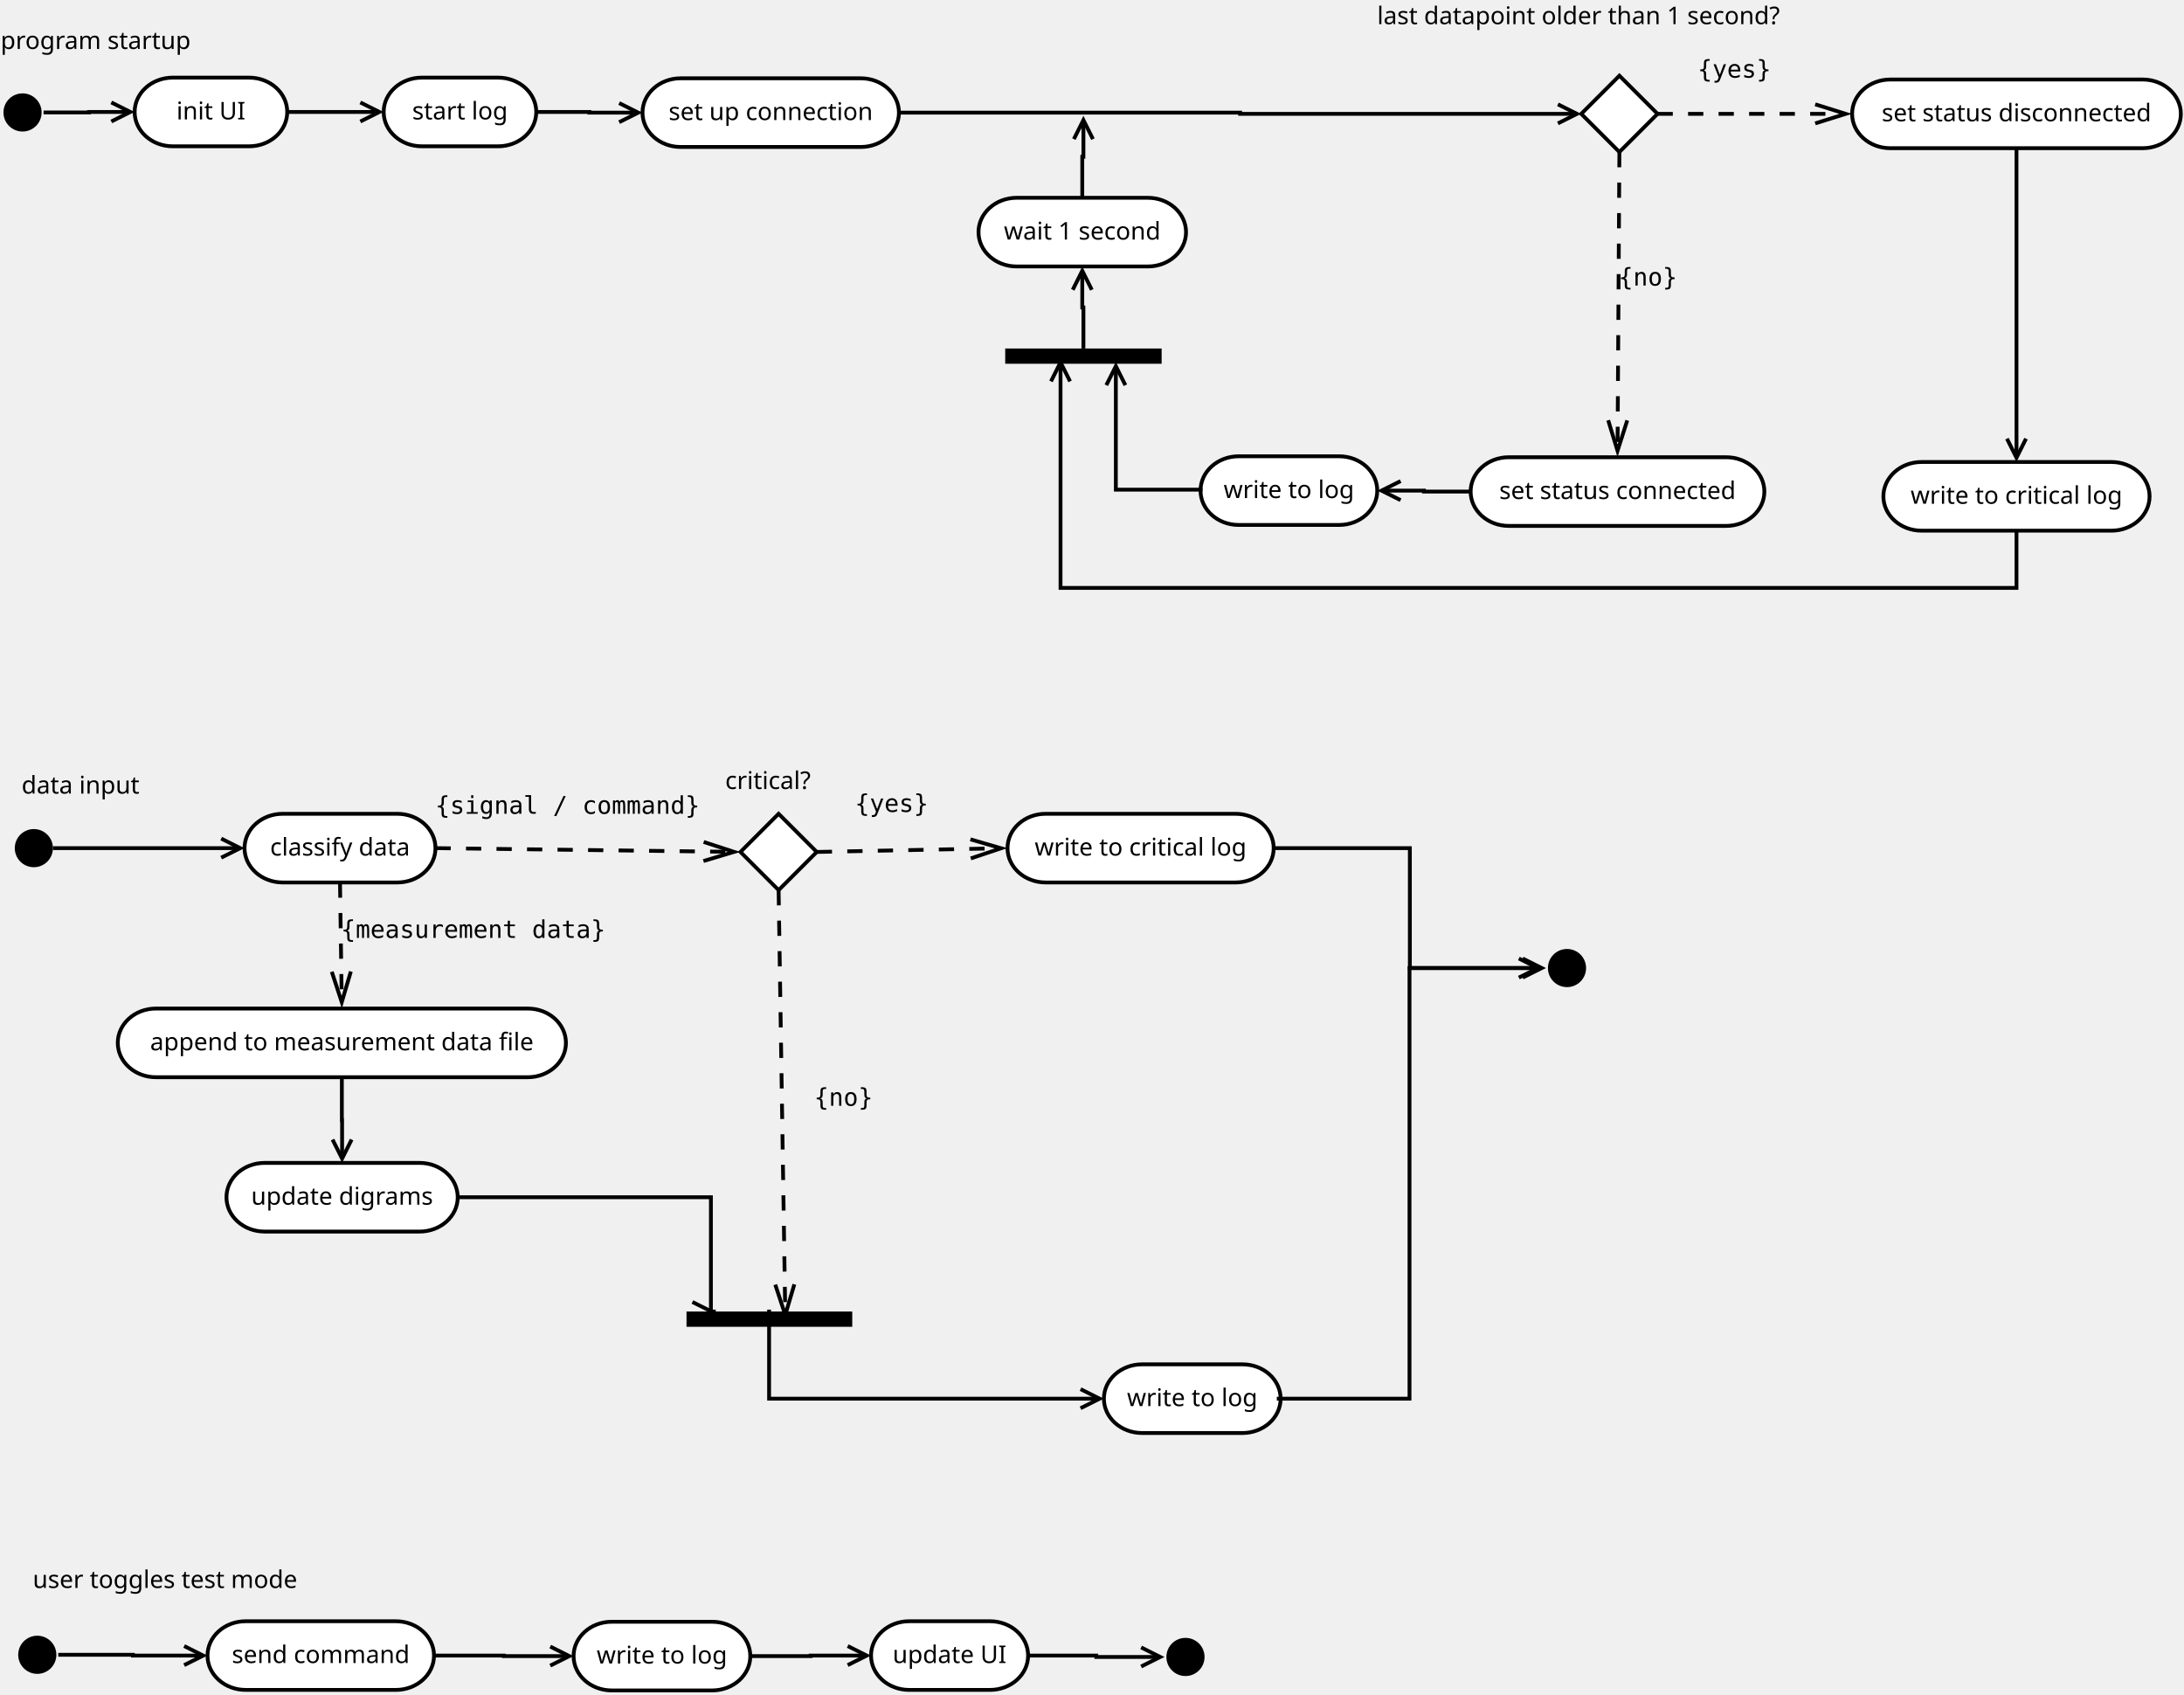
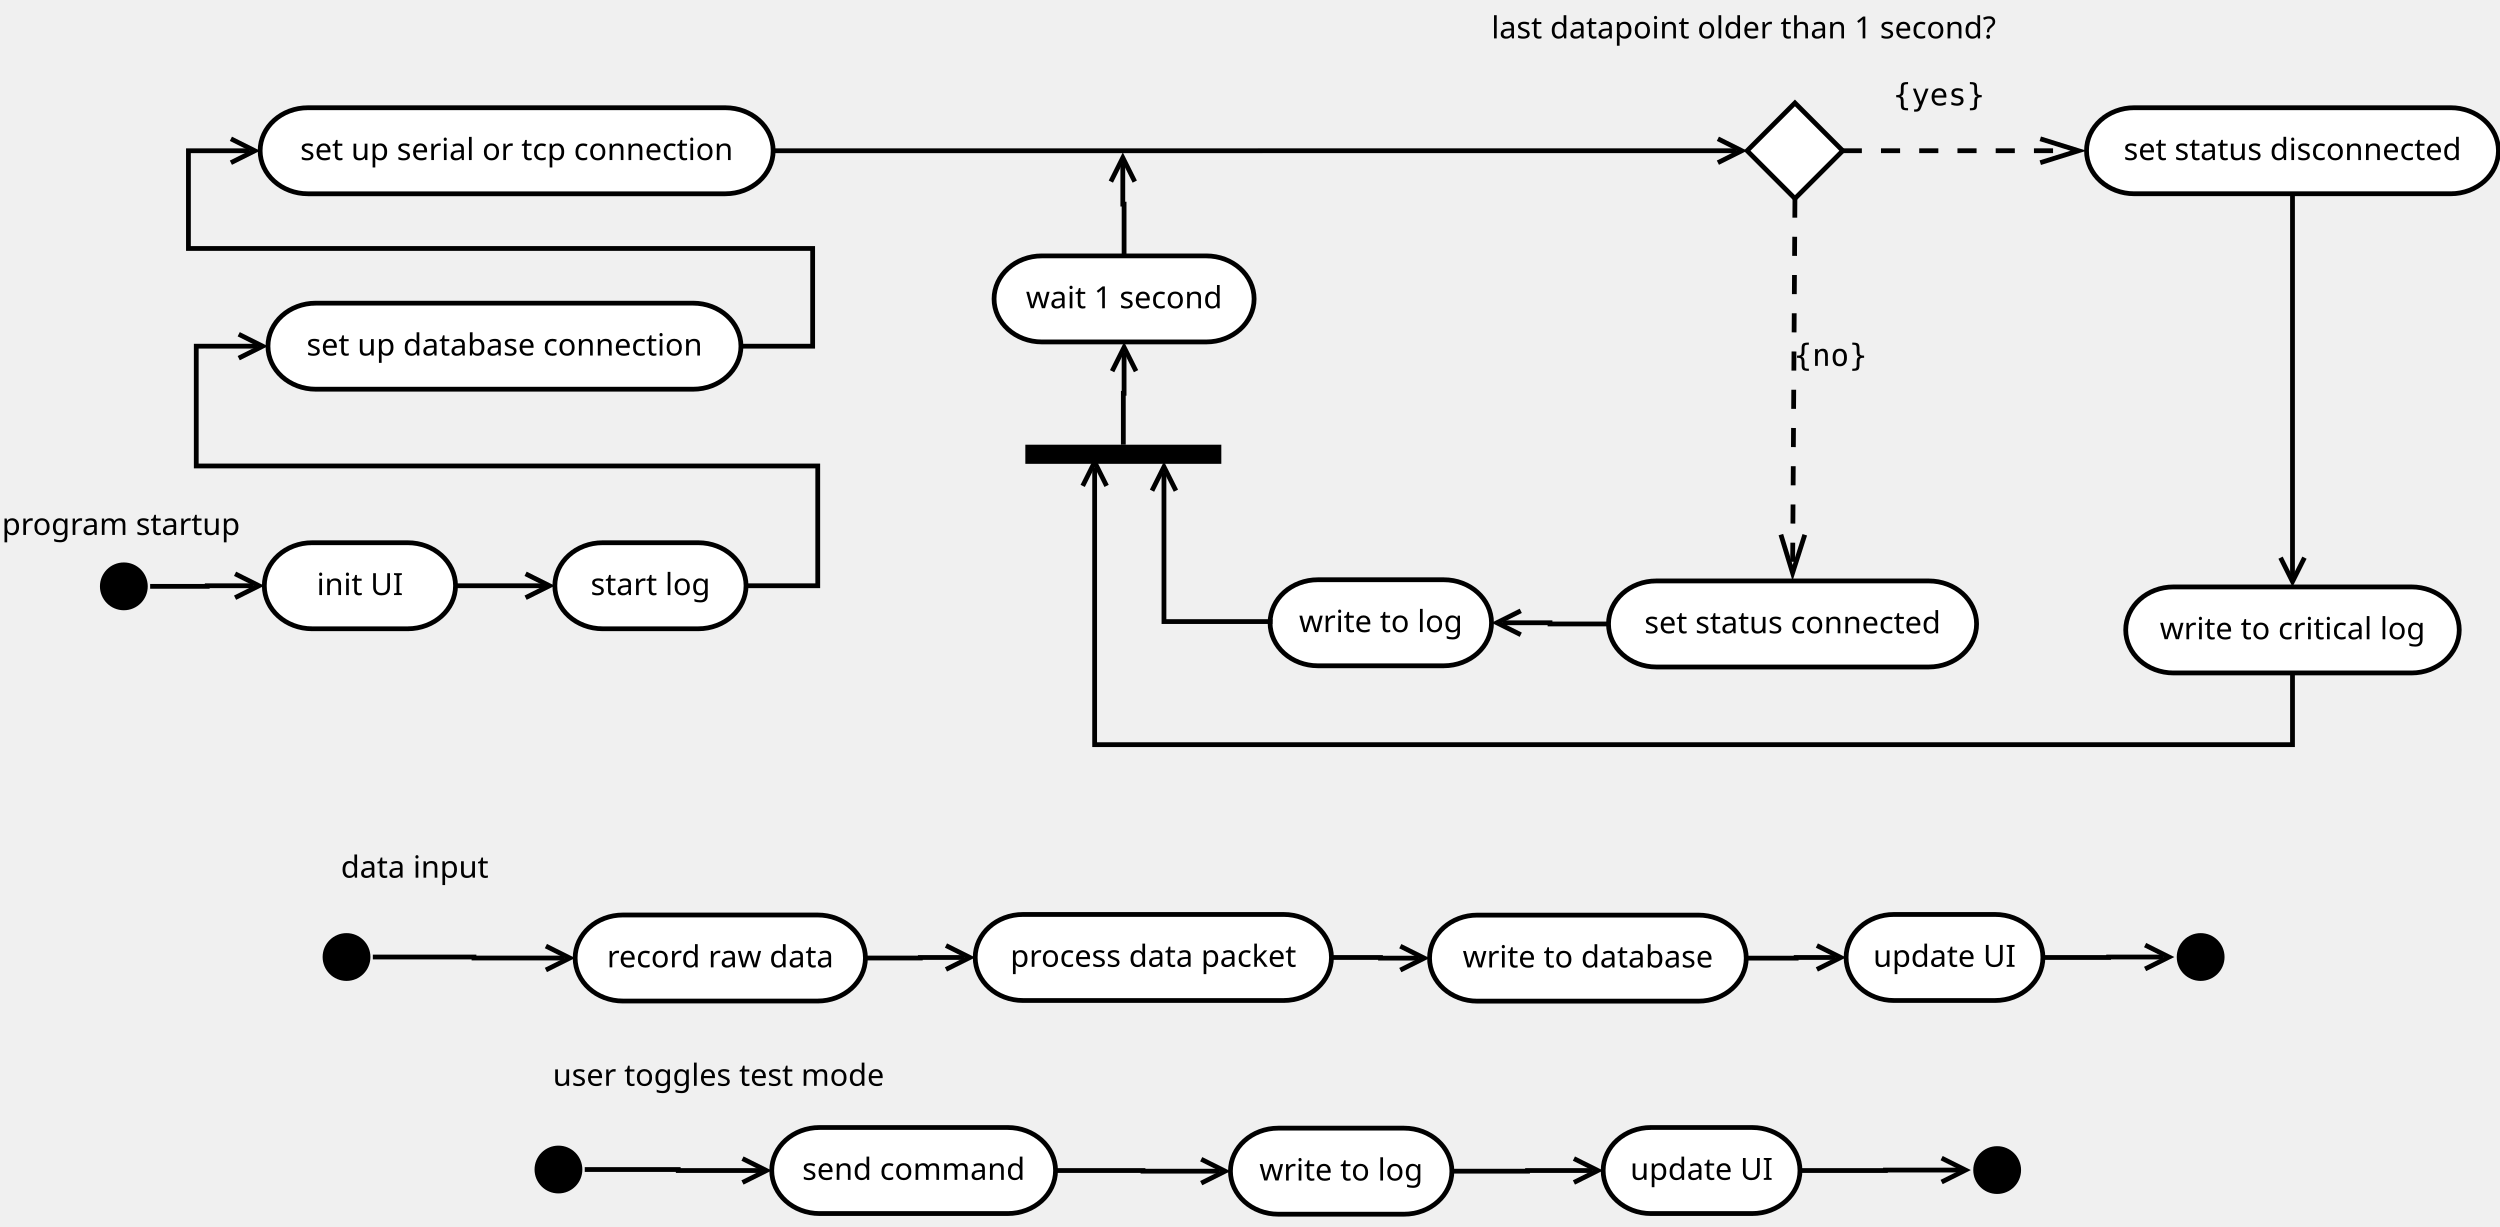
- <svg xmlns="http://www.w3.org/2000/svg" width="58cm" height="45cm" viewBox="3 47 1145 887">
+ <svg xmlns="http://www.w3.org/2000/svg" width="53cm" height="26cm" viewBox="101 47 1046 505">
  <text font-size="12.8" style="fill: #000000;text-anchor:start;font-family:sans-serif;font-style:normal;font-weight:normal" x="725" y="59">
    <tspan x="725" y="59">last datapoint older than 1 second?</tspan>
  </text>
  <g>
-     <polyline style="fill: none; fill-opacity:0; stroke-width: 2; stroke: #000000" points="474.29,105.362 653.145,105.362 653.145,106 827.528,106 " />
+     <polyline style="fill: none; fill-opacity:0; stroke-width: 2; stroke: #000000" points="424.49,106.01 628.245,106.01 628.245,106 827.528,106 " />
    <polyline style="fill: none; fill-opacity:0; stroke-width: 2; stroke: #000000" points="819.764,111 829.764,106 819.764,101 " />
  </g>
  <g>
    <line style="fill: none; fill-opacity:0; stroke-width: 2; stroke-dasharray: 8; stroke: #000000" x1="872" y1="106" x2="967.295" y2="106" />
    <polyline style="fill: none; fill-opacity:0; stroke-width: 2; stroke: #000000" points="954.647,111 970.647,106 954.647,101 " />
    <text font-size="12.8" style="fill: #000000;text-anchor:start;font-family:monospace;font-style:normal;font-weight:normal" x="893" y="87">{yes}</text>
  </g>
  <g>
    <polygon style="fill: #ffffff" points="832,106 852,86 872,106 852,126 " />
    <polygon style="fill: none; fill-opacity:0; stroke-width: 2; stroke: #000000" points="832,106 852,86 872,106 852,126 " />
  </g>
  <g>
    <line style="fill: none; fill-opacity:0; stroke-width: 2; stroke-dasharray: 8; stroke: #000000" x1="852" y1="126" x2="851.042" y2="279.295" />
    <polyline style="fill: none; fill-opacity:0; stroke-width: 2; stroke: #000000" points="846.121,266.617 851.021,282.647 856.121,266.679 " />
    <text font-size="12.8" style="fill: #000000;text-anchor:start;font-family:monospace;font-style:normal;font-weight:normal" x="851.5" y="196">{no}</text>
  </g>
  <g>
    <rect style="fill: #ffffff" x="774" y="286" width="154" height="36" rx="20" ry="20" />
    <rect style="fill: none; fill-opacity:0; stroke-width: 2; stroke: #000000" x="774" y="286" width="154" height="36" rx="20" ry="20" />
    <text font-size="12.8" style="fill: #000000;text-anchor:middle;font-family:sans-serif;font-style:normal;font-weight:normal" x="851" y="307.9">
      <tspan x="851" y="307.9">set status connected</tspan>
    </text>
  </g>
  <g>
    <polyline style="fill: none; fill-opacity:0; stroke-width: 2; stroke: #000000" points="774,304 749.525,304 749.525,303.5 729.522,303.5 " />
    <polyline style="fill: none; fill-opacity:0; stroke-width: 2; stroke: #000000" points="737.286,298.5 727.286,303.5 737.286,308.5 " />
  </g>
  <g>
-     <rect style="fill: #ffffff" x="131.203" y="472.912" width="100.1" height="36" rx="20" ry="20" />
-     <rect style="fill: none; fill-opacity:0; stroke-width: 2; stroke: #000000" x="131.203" y="472.912" width="100.1" height="36" rx="20" ry="20" />
-     <text font-size="12.8" style="fill: #000000;text-anchor:middle;font-family:sans-serif;font-style:normal;font-weight:normal" x="181.253" y="494.812">
-       <tspan x="181.253" y="494.812">classify data</tspan>
-     </text>
-   </g>
-   <g>
-     <line style="fill: none; fill-opacity:0; stroke-width: 2; stroke-dasharray: 8; stroke: #000000" x1="181.253" y1="508.912" x2="182.126" y2="568.296" />
-     <polyline style="fill: none; fill-opacity:0; stroke-width: 2; stroke: #000000" points="176.941,555.723 182.176,571.648 186.94,555.576 " />
-     <text font-size="12.8" style="fill: #000000;text-anchor:start;font-family:monospace;font-style:normal;font-weight:normal" x="181.74" y="537.956">{measurement data}</text>
-   </g>
-   <g>
-     <line style="fill: none; fill-opacity:0; stroke-width: 2; stroke-dasharray: 8; stroke: #000000" x1="231.302" y1="490.912" x2="384.497" y2="492.828" />
-     <polyline style="fill: none; fill-opacity:0; stroke-width: 2; stroke: #000000" points="371.788,497.67 387.85,492.87 371.913,487.67 " />
-     <text font-size="12.8" style="fill: #000000;text-anchor:start;font-family:monospace;font-style:normal;font-weight:normal" x="231.202" y="472.912">{signal / command}</text>
-   </g>
-   <g>
-     <rect style="fill: #ffffff" x="121.725" y="655.912" width="121.25" height="36" rx="20" ry="20" />
-     <rect style="fill: none; fill-opacity:0; stroke-width: 2; stroke: #000000" x="121.725" y="655.912" width="121.25" height="36" rx="20" ry="20" />
-     <text font-size="12.8" style="fill: #000000;text-anchor:middle;font-family:sans-serif;font-style:normal;font-weight:normal" x="182.35" y="677.812">
-       <tspan x="182.35" y="677.812">update digrams</tspan>
-     </text>
-   </g>
-   <g>
-     <polygon style="fill: #ffffff" points="391.202,492.912 411.202,472.912 431.202,492.912 411.202,512.912 " />
-     <polygon style="fill: none; fill-opacity:0; stroke-width: 2; stroke: #000000" points="391.202,492.912 411.202,472.912 431.202,492.912 411.202,512.912 " />
-   </g>
-   <text font-size="12.8" style="fill: #000000;text-anchor:start;font-family:sans-serif;font-style:normal;font-weight:normal" x="383.202" y="459.912">
-     <tspan x="383.202" y="459.912">critical?</tspan>
-   </text>
-   <g>
-     <line style="fill: none; fill-opacity:0; stroke-width: 2; stroke-dasharray: 8; stroke: #000000" x1="431.202" y1="492.912" x2="524.498" y2="491.046" />
-     <polyline style="fill: none; fill-opacity:0; stroke-width: 2; stroke: #000000" points="511.953,496.298 527.85,490.979 511.753,486.3 " />
-     <text font-size="12.8" style="fill: #000000;text-anchor:start;font-family:monospace;font-style:normal;font-weight:normal" x="451.202" y="471.912">{yes}</text>
-   </g>
-   <g>
-     <line style="fill: none; fill-opacity:0; stroke-width: 2; stroke-dasharray: 8; stroke: #000000" x1="411.202" y1="512.912" x2="414.645" y2="732.296" />
-     <polyline style="fill: none; fill-opacity:0; stroke-width: 2; stroke: #000000" points="409.447,719.728 414.697,735.648 419.446,719.571 " />
-     <text font-size="12.8" style="fill: #000000;text-anchor:start;font-family:monospace;font-style:normal;font-weight:normal" x="429.814" y="625.958">{no}</text>
-   </g>
-   <g>
-     <rect style="fill: #ffffff" x="581.738" y="761.506" width="92.65" height="36" rx="20" ry="20" />
-     <rect style="fill: none; fill-opacity:0; stroke-width: 2; stroke: #000000" x="581.738" y="761.506" width="92.65" height="36" rx="20" ry="20" />
-     <text font-size="12.8" style="fill: #000000;text-anchor:middle;font-family:sans-serif;font-style:normal;font-weight:normal" x="628.063" y="783.406">
-       <tspan x="628.063" y="783.406">write to log</tspan>
-     </text>
-   </g>
-   <g>
-     <rect style="fill: #ffffff" x="531.202" y="472.912" width="139.55" height="36" rx="20" ry="20" />
-     <rect style="fill: none; fill-opacity:0; stroke-width: 2; stroke: #000000" x="531.202" y="472.912" width="139.55" height="36" rx="20" ry="20" />
-     <text font-size="12.8" style="fill: #000000;text-anchor:middle;font-family:sans-serif;font-style:normal;font-weight:normal" x="600.977" y="494.812">
-       <tspan x="600.977" y="494.812">write to critical log</tspan>
-     </text>
-   </g>
-   <g>
    <rect style="fill: #ffffff" x="974" y="88" width="172.35" height="36" rx="20" ry="20" />
    <rect style="fill: none; fill-opacity:0; stroke-width: 2; stroke: #000000" x="974" y="88" width="172.35" height="36" rx="20" ry="20" />
    <text font-size="12.8" style="fill: #000000;text-anchor:middle;font-family:sans-serif;font-style:normal;font-weight:normal" x="1060.18" y="109.9">
      <tspan x="1060.18" y="109.9">set status disconnected</tspan>
    </text>
  </g>
-   <ellipse style="fill: #000000" cx="20.749" cy="490.912" rx="10" ry="10" />
-   <g>
-     <polyline style="fill: none; fill-opacity:0; stroke-width: 2; stroke: #000000" points="30.749,490.912 40.749,490.912 121.203,490.912 126.731,490.912 " />
-     <polyline style="fill: none; fill-opacity:0; stroke-width: 2; stroke: #000000" points="118.967,495.912 128.967,490.912 118.967,485.912 " />
-   </g>
  <g>
    <polyline style="fill: none; fill-opacity:0; stroke-width: 2; stroke: #000000" points="1060.18,124 1060.18,134 1060.18,278.5 1060.18,284.028 " />
    <polyline style="fill: none; fill-opacity:0; stroke-width: 2; stroke: #000000" points="1055.18,276.264 1060.18,286.264 1065.18,276.264 " />
  </g>
  <g>
    <rect style="fill: #ffffff" x="990.4" y="288.5" width="139.55" height="36" rx="20" ry="20" />
    <rect style="fill: none; fill-opacity:0; stroke-width: 2; stroke: #000000" x="990.4" y="288.5" width="139.55" height="36" rx="20" ry="20" />
    <text font-size="12.8" style="fill: #000000;text-anchor:middle;font-family:sans-serif;font-style:normal;font-weight:normal" x="1060.18" y="310.4">
      <tspan x="1060.18" y="310.4">write to critical log</tspan>
    </text>
  </g>
  <g>
    <rect style="fill: #ffffff" x="632.4" y="285.5" width="92.65" height="36" rx="20" ry="20" />
    <rect style="fill: none; fill-opacity:0; stroke-width: 2; stroke: #000000" x="632.4" y="285.5" width="92.65" height="36" rx="20" ry="20" />
    <text font-size="12.8" style="fill: #000000;text-anchor:middle;font-family:sans-serif;font-style:normal;font-weight:normal" x="678.725" y="307.4">
      <tspan x="678.725" y="307.4">write to log</tspan>
    </text>
  </g>
  <g>
    <polyline style="fill: none; fill-opacity:0; stroke-width: 2; stroke: #000000" points="632.4,303.5 632.4,303 588,303 588,240.472 " />
    <polyline style="fill: none; fill-opacity:0; stroke-width: 2; stroke: #000000" points="593,248.236 588,238.236 583,248.236 " />
  </g>
  <g>
    <polyline style="fill: none; fill-opacity:0; stroke-width: 2; stroke: #000000" points="1060.18,324.5 1060.18,354.5 559,354.5 559,238.472 " />
    <polyline style="fill: none; fill-opacity:0; stroke-width: 2; stroke: #000000" points="564,246.236 559,236.236 554,246.236 " />
  </g>
  <rect style="fill: #000000" x="530" y="229" width="82" height="8" />
  <g>
-     <rect style="fill: #ffffff" x="516" y="150" width="108.8" height="36" rx="20" ry="20" />
-     <rect style="fill: none; fill-opacity:0; stroke-width: 2; stroke: #000000" x="516" y="150" width="108.8" height="36" rx="20" ry="20" />
-     <text font-size="12.8" style="fill: #000000;text-anchor:middle;font-family:sans-serif;font-style:normal;font-weight:normal" x="570.4" y="171.9">
-       <tspan x="570.4" y="171.9">wait 1 second</tspan>
-     </text>
-   </g>
-   <g>
-     <polyline style="fill: none; fill-opacity:0; stroke-width: 2; stroke: #000000" points="571,229 571,207.5 570.4,207.5 570.4,190.472 " />
-     <polyline style="fill: none; fill-opacity:0; stroke-width: 2; stroke: #000000" points="575.4,198.236 570.4,188.236 565.4,198.236 " />
-   </g>
-   <g>
-     <polyline style="fill: none; fill-opacity:0; stroke-width: 2; stroke: #000000" points="570.4,150 570.4,128.5 571,128.5 571,111.472 " />
-     <polyline style="fill: none; fill-opacity:0; stroke-width: 2; stroke: #000000" points="576,119.236 571,109.236 566,119.236 " />
-   </g>
-   <g>
-     <polyline style="fill: none; fill-opacity:0; stroke-width: 2; stroke: #000000" points="670.752,490.912 742.138,490.912 742.138,553.77 809.052,553.77 " />
-     <polyline style="fill: none; fill-opacity:0; stroke-width: 2; stroke: #000000" points="801.289,558.77 811.289,553.77 801.289,548.77 " />
-   </g>
-   <ellipse style="fill: #000000" cx="14.816" cy="105.264" rx="10" ry="10" />
-   <g>
-     <polyline style="fill: none; fill-opacity:0; stroke-width: 2; stroke: #000000" points="25.821,105.264 49.706,105.264 49.706,105.011 69.119,105.011 " />
-     <polyline style="fill: none; fill-opacity:0; stroke-width: 2; stroke: #000000" points="61.355,110.011 71.355,105.011 61.355,100.011 " />
-   </g>
-   <g>
-     <rect style="fill: #ffffff" x="204.146" y="87.011" width="80" height="36" rx="20" ry="20" />
-     <rect style="fill: none; fill-opacity:0; stroke-width: 2; stroke: #000000" x="204.146" y="87.011" width="80" height="36" rx="20" ry="20" />
-     <text font-size="12.8" style="fill: #000000;text-anchor:middle;font-family:sans-serif;font-style:normal;font-weight:normal" x="244.146" y="108.911">
-       <tspan x="244.146" y="108.911">start log</tspan>
-     </text>
-   </g>
-   <g>
-     <polyline style="fill: none; fill-opacity:0; stroke-width: 2; stroke: #000000" points="153.591,105.011 163.591,105.011 194.146,105.011 199.674,105.011 " />
-     <polyline style="fill: none; fill-opacity:0; stroke-width: 2; stroke: #000000" points="191.91,110.011 201.91,105.011 191.91,100.011 " />
-   </g>
-   <g>
-     <rect style="fill: #ffffff" x="73.591" y="87.011" width="80" height="36" rx="20" ry="20" />
-     <rect style="fill: none; fill-opacity:0; stroke-width: 2; stroke: #000000" x="73.591" y="87.011" width="80" height="36" rx="20" ry="20" />
-     <text font-size="12.8" style="fill: #000000;text-anchor:middle;font-family:sans-serif;font-style:normal;font-weight:normal" x="113.591" y="108.911">
-       <tspan x="113.591" y="108.911">init UI</tspan>
-     </text>
-   </g>
-   <rect style="fill: #000000" x="362.916" y="733.822" width="86.895" height="8" />
-   <g>
-     <polyline style="fill: none; fill-opacity:0; stroke-width: 2; stroke: #000000" points="406.364,733.822 406.214,733.822 406.214,779.506 577.266,779.506 " />
-     <polyline style="fill: none; fill-opacity:0; stroke-width: 2; stroke: #000000" points="569.502,784.506 579.502,779.506 569.502,774.506 " />
-   </g>
-   <g>
-     <polyline style="fill: none; fill-opacity:0; stroke-width: 2; stroke: #000000" points="672.388,779.506 741.956,779.506 741.956,553.77 807.052,553.77 " />
-     <polyline style="fill: none; fill-opacity:0; stroke-width: 2; stroke: #000000" points="799.289,558.77 809.289,553.77 799.289,548.77 " />
-   </g>
-   <ellipse style="fill: #000000" cx="824.53" cy="553.77" rx="10" ry="10" />
+     <rect style="fill: #ffffff" x="516.917" y="150" width="108.8" height="36" rx="20" ry="20" />
+     <rect style="fill: none; fill-opacity:0; stroke-width: 2; stroke: #000000" x="516.917" y="150" width="108.8" height="36" rx="20" ry="20" />
+     <text font-size="12.8" style="fill: #000000;text-anchor:middle;font-family:sans-serif;font-style:normal;font-weight:normal" x="571.317" y="171.9">
+       <tspan x="571.317" y="171.9">wait 1 second</tspan>
+     </text>
+   </g>
+   <g>
+     <polyline style="fill: none; fill-opacity:0; stroke-width: 2; stroke: #000000" points="571,229 571,207.5 571.317,207.5 571.317,190.472 " />
+     <polyline style="fill: none; fill-opacity:0; stroke-width: 2; stroke: #000000" points="576.317,198.236 571.317,188.236 566.317,198.236 " />
+   </g>
+   <g>
+     <polyline style="fill: none; fill-opacity:0; stroke-width: 2; stroke: #000000" points="571.317,150 571.317,128.341 570.781,128.341 570.781,111.154 " />
+     <polyline style="fill: none; fill-opacity:0; stroke-width: 2; stroke: #000000" points="575.781,118.918 570.781,108.918 565.781,118.918 " />
+   </g>
+   <ellipse style="fill: #000000" cx="152.816" cy="288.264" rx="10" ry="10" />
+   <g>
+     <polyline style="fill: none; fill-opacity:0; stroke-width: 2; stroke: #000000" points="163.821,288.264 187.706,288.264 187.706,288.011 207.119,288.011 " />
+     <polyline style="fill: none; fill-opacity:0; stroke-width: 2; stroke: #000000" points="199.355,293.011 209.355,288.011 199.355,283.011 " />
+   </g>
+   <g>
+     <rect style="fill: #ffffff" x="333.146" y="270.011" width="80" height="36" rx="20" ry="20" />
+     <rect style="fill: none; fill-opacity:0; stroke-width: 2; stroke: #000000" x="333.146" y="270.011" width="80" height="36" rx="20" ry="20" />
+     <text font-size="12.8" style="fill: #000000;text-anchor:middle;font-family:sans-serif;font-style:normal;font-weight:normal" x="373.146" y="291.911">
+       <tspan x="373.146" y="291.911">start log</tspan>
+     </text>
+   </g>
+   <g>
+     <polyline style="fill: none; fill-opacity:0; stroke-width: 2; stroke: #000000" points="291.591,288.011 301.591,288.011 323.146,288.011 328.674,288.011 " />
+     <polyline style="fill: none; fill-opacity:0; stroke-width: 2; stroke: #000000" points="320.91,293.011 330.91,288.011 320.91,283.011 " />
+   </g>
+   <g>
+     <rect style="fill: #ffffff" x="211.591" y="270.011" width="80" height="36" rx="20" ry="20" />
+     <rect style="fill: none; fill-opacity:0; stroke-width: 2; stroke: #000000" x="211.591" y="270.011" width="80" height="36" rx="20" ry="20" />
+     <text font-size="12.8" style="fill: #000000;text-anchor:middle;font-family:sans-serif;font-style:normal;font-weight:normal" x="251.591" y="291.911">
+       <tspan x="251.591" y="291.911">init UI</tspan>
+     </text>
+   </g>
  <text font-size="12.8" style="fill: #000000;text-anchor:start;font-family:sans-serif;font-style:normal;font-weight:normal" x="141.314" y="403.322">
    <tspan x="141.314" y="403.322" />
  </text>
-   <text font-size="12.8" style="fill: #000000;text-anchor:start;font-family:sans-serif;font-style:normal;font-weight:normal" x="14.314" y="462.322">
-     <tspan x="14.314" y="462.322">data input</tspan>
-   </text>
-   <text font-size="12.8" style="fill: #000000;text-anchor:start;font-family:sans-serif;font-style:normal;font-weight:normal" x="3.314" y="71.982">
-     <tspan x="3.314" y="71.982">program startup</tspan>
-   </text>
-   <g>
-     <rect style="fill: #ffffff" x="64.75" y="575" width="234.95" height="36" rx="20" ry="20" />
-     <rect style="fill: none; fill-opacity:0; stroke-width: 2; stroke: #000000" x="64.75" y="575" width="234.95" height="36" rx="20" ry="20" />
-     <text font-size="12.8" style="fill: #000000;text-anchor:middle;font-family:sans-serif;font-style:normal;font-weight:normal" x="182.225" y="596.9">
-       <tspan x="182.225" y="596.9">append to measurement data file</tspan>
-     </text>
-   </g>
-   <g>
-     <polyline style="fill: none; fill-opacity:0; stroke-width: 2; stroke: #000000" points="182.225,611 182.225,633.456 182.35,633.456 182.35,651.44 " />
-     <polyline style="fill: none; fill-opacity:0; stroke-width: 2; stroke: #000000" points="177.35,643.676 182.35,653.676 187.35,643.676 " />
-   </g>
-   <g>
-     <rect style="fill: #ffffff" x="339.84" y="87.362" width="134.45" height="36" rx="20" ry="20" />
-     <rect style="fill: none; fill-opacity:0; stroke-width: 2; stroke: #000000" x="339.84" y="87.362" width="134.45" height="36" rx="20" ry="20" />
-     <text font-size="12.8" style="fill: #000000;text-anchor:middle;font-family:sans-serif;font-style:normal;font-weight:normal" x="407.065" y="109.262">
-       <tspan x="407.065" y="109.262">set up connection</tspan>
-     </text>
-   </g>
-   <g>
-     <polyline style="fill: none; fill-opacity:0; stroke-width: 2; stroke: #000000" points="284.146,105.011 311.993,105.011 311.993,105.362 335.368,105.362 " />
-     <polyline style="fill: none; fill-opacity:0; stroke-width: 2; stroke: #000000" points="327.604,110.362 337.604,105.362 327.604,100.362 " />
-   </g>
-   <g>
-     <polyline style="fill: none; fill-opacity:0; stroke-width: 2; stroke: #000000" points="242.976,673.912 375.708,673.912 375.708,733.822 378.25,733.822 " />
-     <polyline style="fill: none; fill-opacity:0; stroke-width: 2; stroke: #000000" points="366.014,738.822 376.014,733.822 366.014,728.822 " />
-   </g>
-   <ellipse style="fill: #000000" cx="22.547" cy="913.756" rx="10" ry="10" />
-   <g>
-     <rect style="fill: #ffffff" x="303.712" y="896.446" width="92.65" height="36" rx="20" ry="20" />
-     <rect style="fill: none; fill-opacity:0; stroke-width: 2; stroke: #000000" x="303.712" y="896.446" width="92.65" height="36" rx="20" ry="20" />
-     <text font-size="12.8" style="fill: #000000;text-anchor:middle;font-family:sans-serif;font-style:normal;font-weight:normal" x="350.037" y="918.346">
-       <tspan x="350.037" y="918.346">write to log</tspan>
-     </text>
-   </g>
-   <text font-size="12.8" style="fill: #000000;text-anchor:start;font-family:sans-serif;font-style:normal;font-weight:normal" x="20.18" y="878.726">
-     <tspan x="20.18" y="878.726">user toggles test mode</tspan>
-   </text>
-   <g>
-     <polyline style="fill: none; fill-opacity:0; stroke-width: 2; stroke: #000000" points="33.552,913.756 72.667,913.756 72.667,914.174 107.31,914.174 " />
-     <polyline style="fill: none; fill-opacity:0; stroke-width: 2; stroke: #000000" points="99.546,919.174 109.547,914.174 99.546,909.174 " />
-   </g>
-   <g>
-     <rect style="fill: #ffffff" x="111.783" y="896.174" width="118.75" height="36" rx="20" ry="20" />
-     <rect style="fill: none; fill-opacity:0; stroke-width: 2; stroke: #000000" x="111.783" y="896.174" width="118.75" height="36" rx="20" ry="20" />
-     <text font-size="12.8" style="fill: #000000;text-anchor:middle;font-family:sans-serif;font-style:normal;font-weight:normal" x="171.158" y="918.074">
-       <tspan x="171.158" y="918.074">send command</tspan>
-     </text>
-   </g>
-   <g>
-     <polyline style="fill: none; fill-opacity:0; stroke-width: 2; stroke: #000000" points="230.533,914.174 267.122,914.174 267.122,914.446 299.24,914.446 " />
-     <polyline style="fill: none; fill-opacity:0; stroke-width: 2; stroke: #000000" points="291.476,919.446 301.476,914.446 291.476,909.446 " />
-   </g>
-   <g>
-     <rect style="fill: #ffffff" x="459.654" y="896.174" width="82.35" height="36" rx="20" ry="20" />
-     <rect style="fill: none; fill-opacity:0; stroke-width: 2; stroke: #000000" x="459.654" y="896.174" width="82.35" height="36" rx="20" ry="20" />
-     <text font-size="12.8" style="fill: #000000;text-anchor:middle;font-family:sans-serif;font-style:normal;font-weight:normal" x="500.829" y="918.074">
-       <tspan x="500.829" y="918.074">update UI</tspan>
-     </text>
-   </g>
-   <g>
-     <polyline style="fill: none; fill-opacity:0; stroke-width: 2; stroke: #000000" points="396.362,914.446 428.008,914.446 428.008,914.174 455.182,914.174 " />
-     <polyline style="fill: none; fill-opacity:0; stroke-width: 2; stroke: #000000" points="447.418,919.174 457.418,914.174 447.418,909.174 " />
-   </g>
-   <ellipse style="fill: #000000" cx="624.506" cy="914.898" rx="10" ry="10" />
-   <g>
-     <polyline style="fill: none; fill-opacity:0; stroke-width: 2; stroke: #000000" points="542.004,914.174 577.752,914.174 577.752,914.898 609.028,914.898 " />
-     <polyline style="fill: none; fill-opacity:0; stroke-width: 2; stroke: #000000" points="601.265,919.898 611.265,914.898 601.265,909.898 " />
+   <text font-size="12.8" style="fill: #000000;text-anchor:start;font-family:sans-serif;font-style:normal;font-weight:normal" x="101.792" y="266.755">
+     <tspan x="101.792" y="266.755">program startup</tspan>
+   </text>
+   <g>
+     <rect style="fill: #ffffff" x="209.84" y="88.01" width="214.65" height="36" rx="20" ry="20" />
+     <rect style="fill: none; fill-opacity:0; stroke-width: 2; stroke: #000000" x="209.84" y="88.01" width="214.65" height="36" rx="20" ry="20" />
+     <text font-size="12.8" style="fill: #000000;text-anchor:middle;font-family:sans-serif;font-style:normal;font-weight:normal" x="317.165" y="109.91">
+       <tspan x="317.165" y="109.91">set up serial or tcp connection</tspan>
+     </text>
+   </g>
+   <g>
+     <polyline style="fill: none; fill-opacity:0; stroke-width: 2; stroke: #000000" points="413.146,288.011 443.146,288.011 443.146,237.896 183.115,237.896 183.115,187.78 208.642,187.78 " />
+     <polyline style="fill: none; fill-opacity:0; stroke-width: 2; stroke: #000000" points="200.879,192.78 210.879,187.78 200.879,182.78 " />
+   </g>
+   <g>
+     <rect style="fill: #ffffff" x="699.124" y="425.816" width="132.5" height="36" rx="20" ry="20" />
+     <rect style="fill: none; fill-opacity:0; stroke-width: 2; stroke: #000000" x="699.124" y="425.816" width="132.5" height="36" rx="20" ry="20" />
+     <text font-size="12.8" style="fill: #000000;text-anchor:middle;font-family:sans-serif;font-style:normal;font-weight:normal" x="765.374" y="447.716">
+       <tspan x="765.374" y="447.716">write to database</tspan>
+     </text>
+   </g>
+   <g>
+     <rect style="fill: #ffffff" x="509.028" y="425.544" width="149.05" height="36" rx="20" ry="20" />
+     <rect style="fill: none; fill-opacity:0; stroke-width: 2; stroke: #000000" x="509.028" y="425.544" width="149.05" height="36" rx="20" ry="20" />
+     <text font-size="12.8" style="fill: #000000;text-anchor:middle;font-family:sans-serif;font-style:normal;font-weight:normal" x="583.553" y="447.444">
+       <tspan x="583.553" y="447.444">process data packet</tspan>
+     </text>
+   </g>
+   <g>
+     <polyline style="fill: none; fill-opacity:0; stroke-width: 2; stroke: #000000" points="658.078,443.544 678.601,443.544 678.601,443.816 694.652,443.816 " />
+     <polyline style="fill: none; fill-opacity:0; stroke-width: 2; stroke: #000000" points="686.888,448.816 696.888,443.816 686.888,438.816 " />
+   </g>
+   <g>
+     <rect style="fill: #ffffff" x="873.406" y="425.544" width="82.35" height="36" rx="20" ry="20" />
+     <rect style="fill: none; fill-opacity:0; stroke-width: 2; stroke: #000000" x="873.406" y="425.544" width="82.35" height="36" rx="20" ry="20" />
+     <text font-size="12.8" style="fill: #000000;text-anchor:middle;font-family:sans-serif;font-style:normal;font-weight:normal" x="914.581" y="447.444">
+       <tspan x="914.581" y="447.444">update UI</tspan>
+     </text>
+   </g>
+   <g>
+     <polyline style="fill: none; fill-opacity:0; stroke-width: 2; stroke: #000000" points="831.624,443.816 852.515,443.816 852.515,443.544 868.934,443.544 " />
+     <polyline style="fill: none; fill-opacity:0; stroke-width: 2; stroke: #000000" points="861.17,448.544 871.17,443.544 861.17,438.544 " />
+   </g>
+   <ellipse style="fill: #000000" cx="1021.75" cy="443.351" rx="10" ry="10" />
+   <g>
+     <polyline style="fill: none; fill-opacity:0; stroke-width: 2; stroke: #000000" points="955.756,443.544 983.251,443.544 983.251,443.351 1006.27,443.351 " />
+     <polyline style="fill: none; fill-opacity:0; stroke-width: 2; stroke: #000000" points="998.51,448.351 1008.51,443.351 998.51,438.351 " />
+   </g>
+   <g>
+     <rect style="fill: #ffffff" x="213.115" y="169.78" width="197.9" height="36" rx="20" ry="20" />
+     <rect style="fill: none; fill-opacity:0; stroke-width: 2; stroke: #000000" x="213.115" y="169.78" width="197.9" height="36" rx="20" ry="20" />
+     <text font-size="12.8" style="fill: #000000;text-anchor:middle;font-family:sans-serif;font-style:normal;font-weight:normal" x="312.065" y="191.68">
+       <tspan x="312.065" y="191.68">set up database connection</tspan>
+     </text>
+   </g>
+   <g>
+     <polyline style="fill: none; fill-opacity:0; stroke-width: 2; stroke: #000000" points="411.015,187.78 441.015,187.78 441.015,146.895 179.84,146.895 179.84,106.01 205.368,106.01 " />
+     <polyline style="fill: none; fill-opacity:0; stroke-width: 2; stroke: #000000" points="197.604,111.01 207.604,106.01 197.604,101.01 " />
+   </g>
+   <ellipse style="fill: #000000" cx="245.987" cy="443.35" rx="10" ry="10" />
+   <text font-size="12.8" style="fill: #000000;text-anchor:start;font-family:sans-serif;font-style:normal;font-weight:normal" x="243.62" y="410.154">
+     <tspan x="243.62" y="410.154">data input</tspan>
+   </text>
+   <g>
+     <polyline style="fill: none; fill-opacity:0; stroke-width: 2; stroke: #000000" points="256.992,443.35 299.317,443.35 299.317,443.768 337.17,443.768 " />
+     <polyline style="fill: none; fill-opacity:0; stroke-width: 2; stroke: #000000" points="329.406,448.768 339.406,443.768 329.406,438.768 " />
+   </g>
+   <g>
+     <rect style="fill: #ffffff" x="341.642" y="425.768" width="121.45" height="36" rx="20" ry="20" />
+     <rect style="fill: none; fill-opacity:0; stroke-width: 2; stroke: #000000" x="341.642" y="425.768" width="121.45" height="36" rx="20" ry="20" />
+     <text font-size="12.8" style="fill: #000000;text-anchor:middle;font-family:sans-serif;font-style:normal;font-weight:normal" x="402.367" y="447.668">
+       <tspan x="402.367" y="447.668">record raw data</tspan>
+     </text>
+   </g>
+   <g>
+     <polyline style="fill: none; fill-opacity:0; stroke-width: 2; stroke: #000000" points="463.092,443.768 486.06,443.768 486.06,443.544 504.556,443.544 " />
+     <polyline style="fill: none; fill-opacity:0; stroke-width: 2; stroke: #000000" points="496.792,448.544 506.792,443.544 496.792,438.544 " />
+   </g>
+   <ellipse style="fill: #000000" cx="334.654" cy="532.265" rx="10" ry="10" />
+   <g>
+     <rect style="fill: #ffffff" x="615.819" y="514.955" width="92.65" height="36" rx="20" ry="20" />
+     <rect style="fill: none; fill-opacity:0; stroke-width: 2; stroke: #000000" x="615.819" y="514.955" width="92.65" height="36" rx="20" ry="20" />
+     <text font-size="12.8" style="fill: #000000;text-anchor:middle;font-family:sans-serif;font-style:normal;font-weight:normal" x="662.144" y="536.855">
+       <tspan x="662.144" y="536.855">write to log</tspan>
+     </text>
+   </g>
+   <text font-size="12.8" style="fill: #000000;text-anchor:start;font-family:sans-serif;font-style:normal;font-weight:normal" x="332.287" y="497.235">
+     <tspan x="332.287" y="497.235">user toggles test mode</tspan>
+   </text>
+   <g>
+     <polyline style="fill: none; fill-opacity:0; stroke-width: 2; stroke: #000000" points="345.659,532.265 384.774,532.265 384.774,532.683 419.418,532.683 " />
+     <polyline style="fill: none; fill-opacity:0; stroke-width: 2; stroke: #000000" points="411.654,537.683 421.654,532.683 411.654,527.683 " />
+   </g>
+   <g>
+     <rect style="fill: #ffffff" x="423.89" y="514.683" width="118.75" height="36" rx="20" ry="20" />
+     <rect style="fill: none; fill-opacity:0; stroke-width: 2; stroke: #000000" x="423.89" y="514.683" width="118.75" height="36" rx="20" ry="20" />
+     <text font-size="12.8" style="fill: #000000;text-anchor:middle;font-family:sans-serif;font-style:normal;font-weight:normal" x="483.265" y="536.583">
+       <tspan x="483.265" y="536.583">send command</tspan>
+     </text>
+   </g>
+   <g>
+     <polyline style="fill: none; fill-opacity:0; stroke-width: 2; stroke: #000000" points="542.64,532.683 579.229,532.683 579.229,532.955 611.347,532.955 " />
+     <polyline style="fill: none; fill-opacity:0; stroke-width: 2; stroke: #000000" points="603.583,537.955 613.583,532.955 603.583,527.955 " />
+   </g>
+   <g>
+     <rect style="fill: #ffffff" x="771.761" y="514.683" width="82.35" height="36" rx="20" ry="20" />
+     <rect style="fill: none; fill-opacity:0; stroke-width: 2; stroke: #000000" x="771.761" y="514.683" width="82.35" height="36" rx="20" ry="20" />
+     <text font-size="12.8" style="fill: #000000;text-anchor:middle;font-family:sans-serif;font-style:normal;font-weight:normal" x="812.936" y="536.583">
+       <tspan x="812.936" y="536.583">update UI</tspan>
+     </text>
+   </g>
+   <g>
+     <polyline style="fill: none; fill-opacity:0; stroke-width: 2; stroke: #000000" points="708.469,532.955 740.115,532.955 740.115,532.683 767.289,532.683 " />
+     <polyline style="fill: none; fill-opacity:0; stroke-width: 2; stroke: #000000" points="759.525,537.683 769.525,532.683 759.525,527.683 " />
+   </g>
+   <ellipse style="fill: #000000" cx="936.613" cy="532.49" rx="10" ry="10" />
+   <g>
+     <polyline style="fill: none; fill-opacity:0; stroke-width: 2; stroke: #000000" points="854.111,532.683 889.859,532.683 889.859,532.49 921.136,532.49 " />
+     <polyline style="fill: none; fill-opacity:0; stroke-width: 2; stroke: #000000" points="913.372,537.49 923.372,532.49 913.372,527.49 " />
  </g>
</svg>
